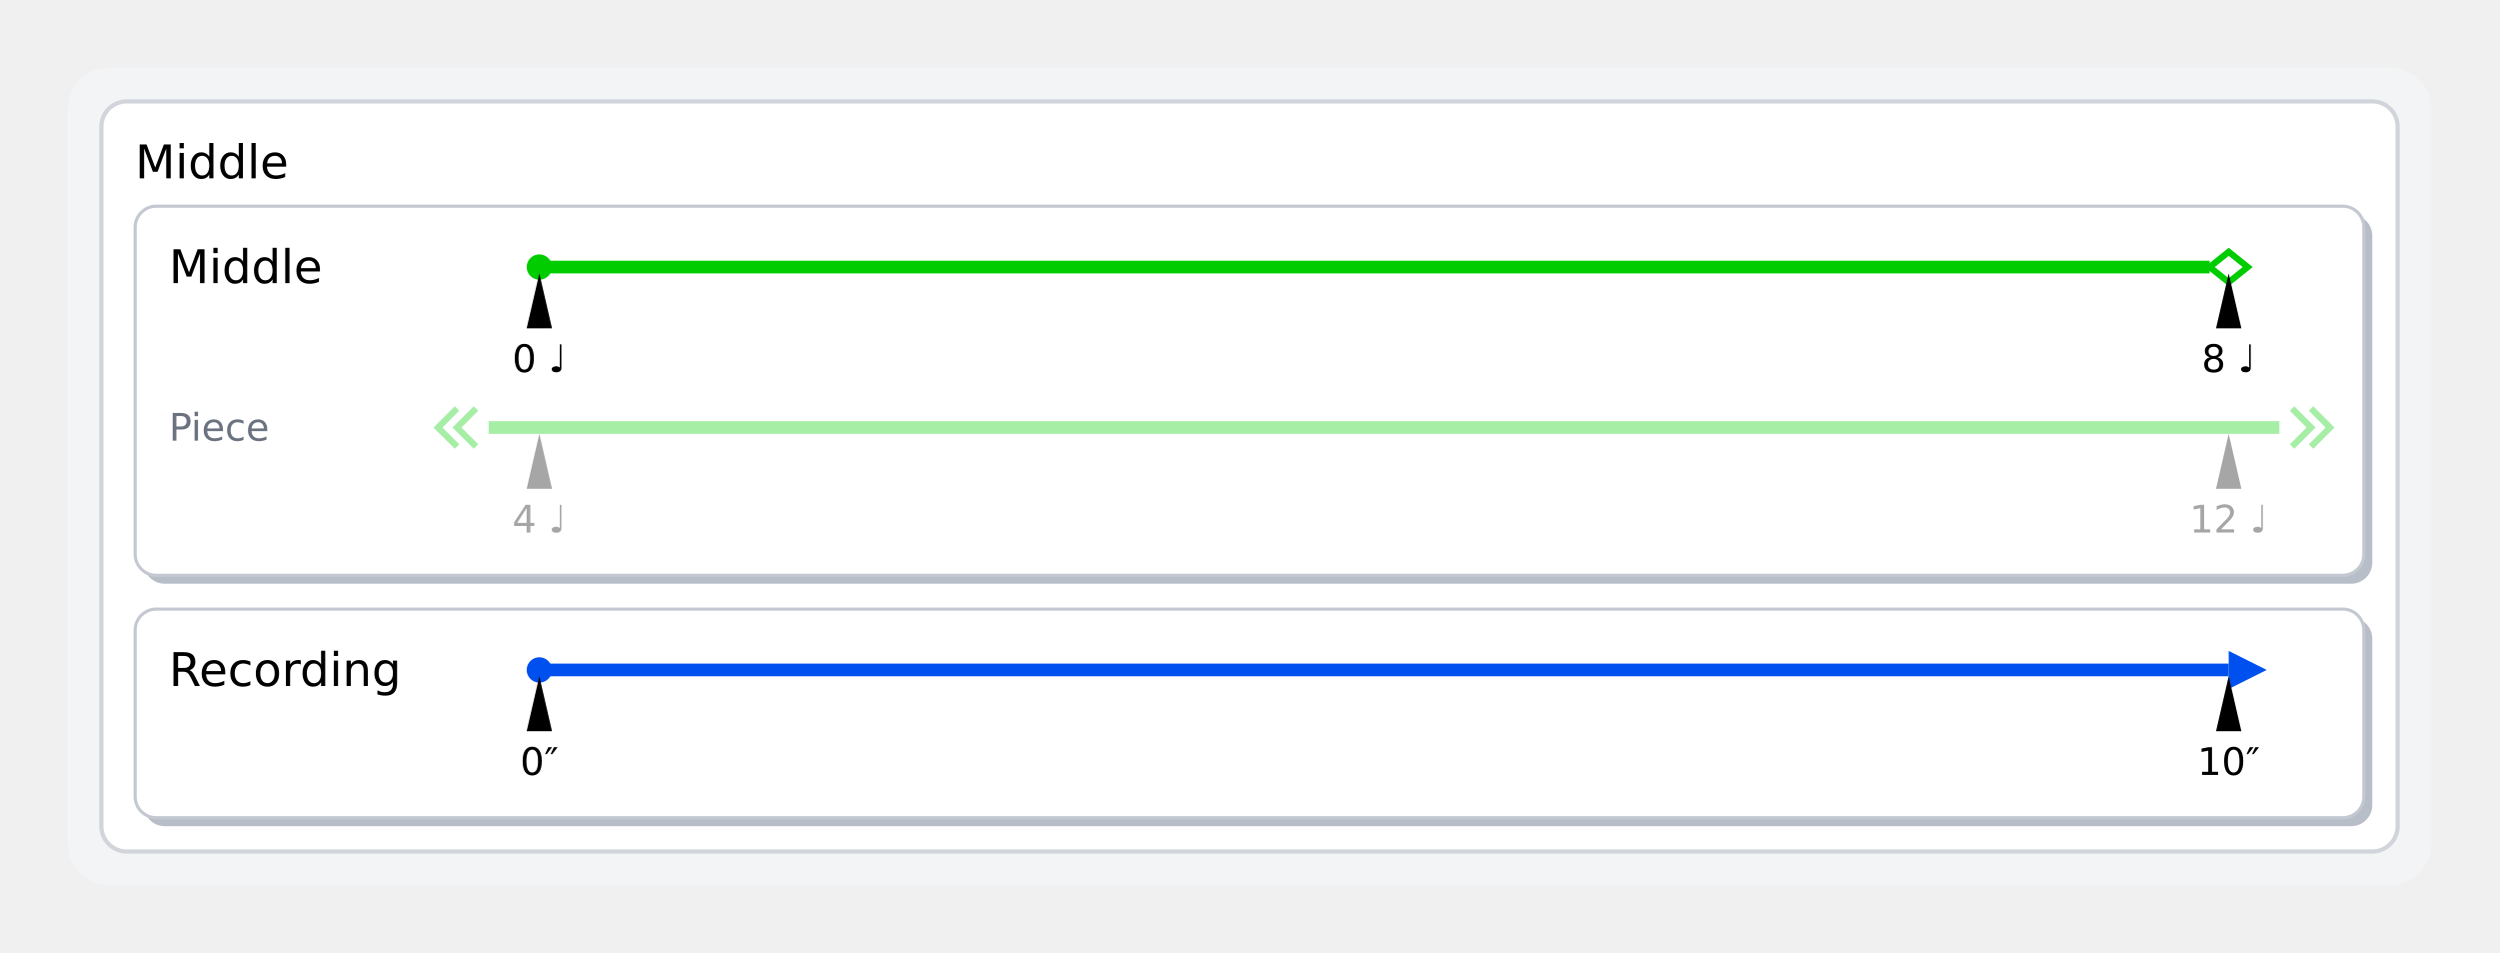
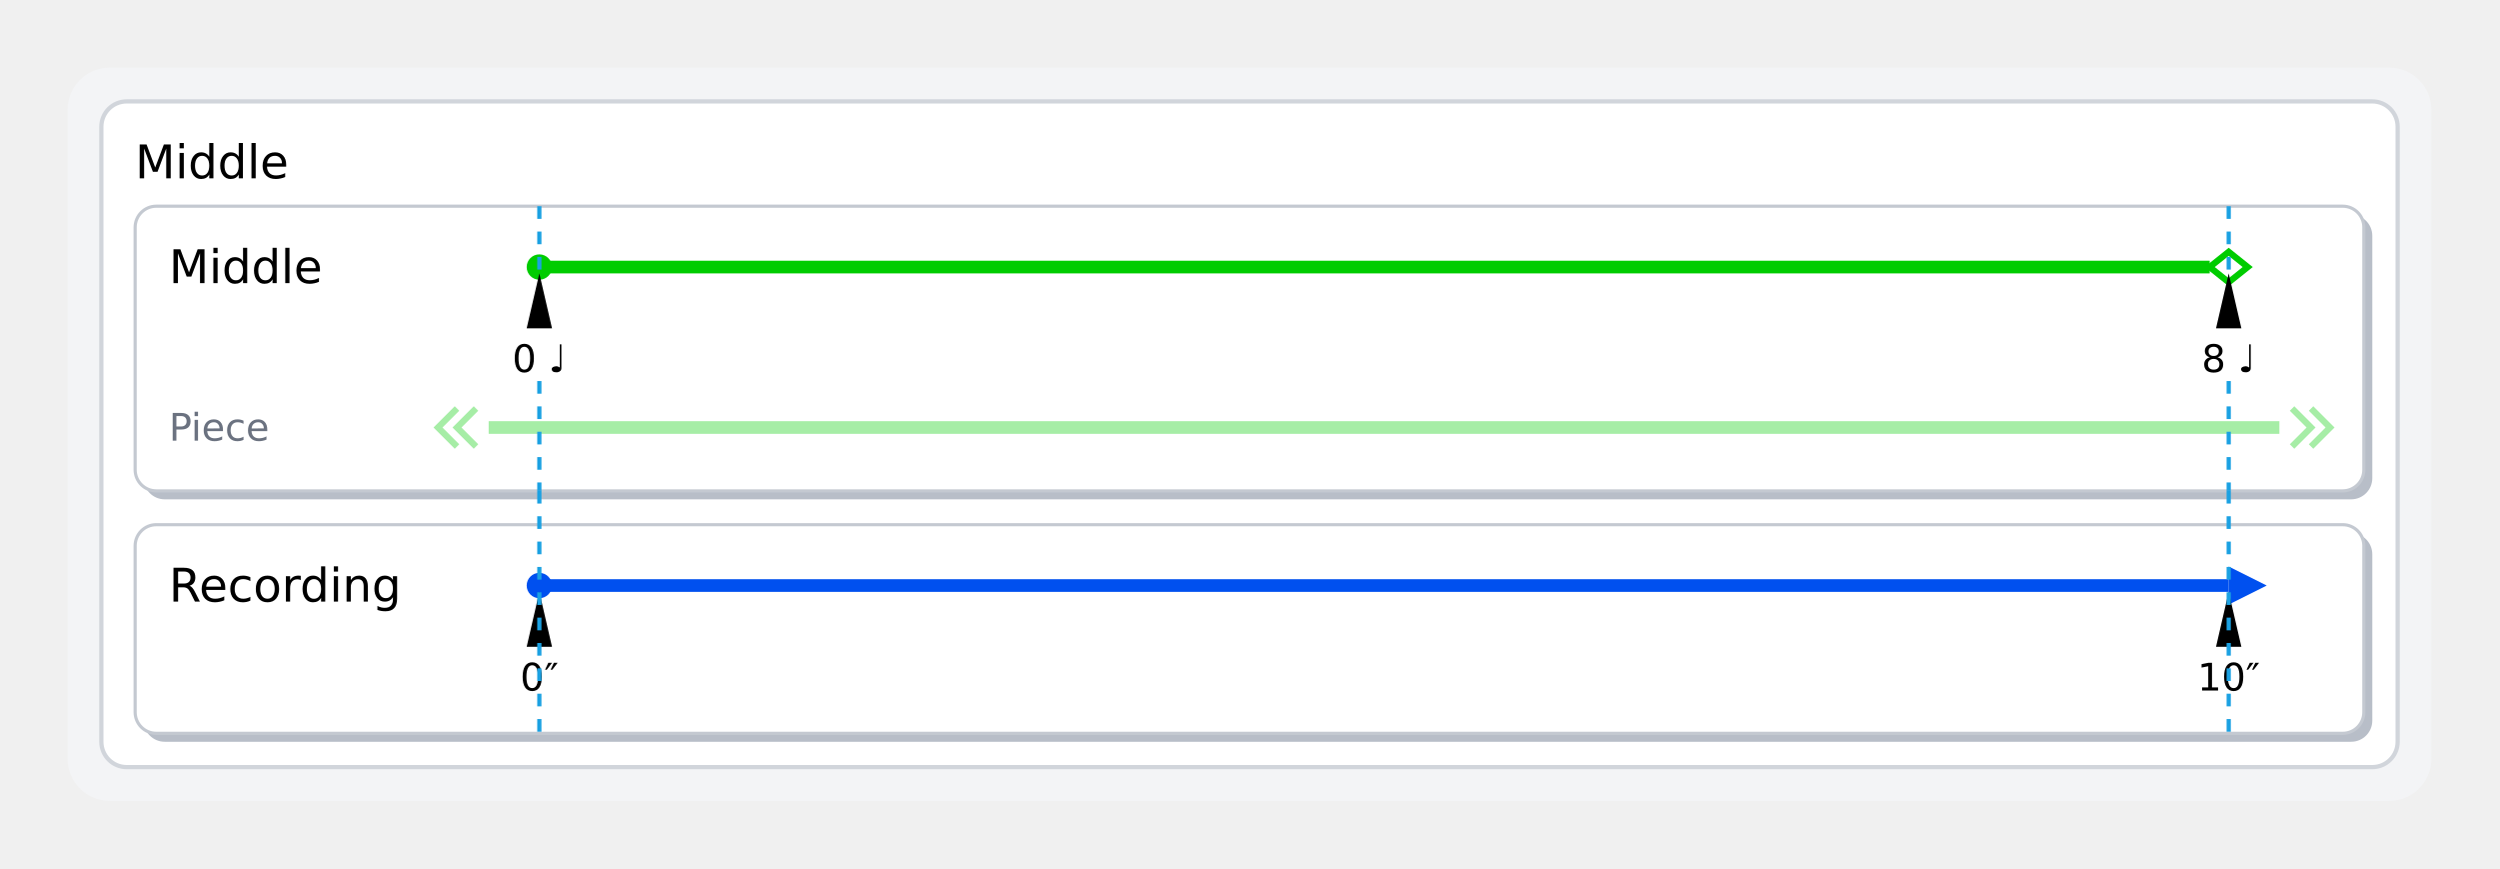
- <svg xmlns="http://www.w3.org/2000/svg" width="591.704" height="225.539" viewBox="0 0 591.704 225.539" font-family="DejaVu Sans, Noto Music" text-rendering="geometricPrecision" style="font-kerning:none;font-variant-ligatures:none">
+ <svg xmlns="http://www.w3.org/2000/svg" width="591.704" height="205.562" viewBox="0 0 591.704 205.562" font-family="DejaVu Sans, Noto Music" text-rendering="geometricPrecision" style="font-kerning:none;font-variant-ligatures:none">
  <g transform="translate(16 16)">
-     <rect x="0" y="0" width="559.704" height="193.539" rx="10" fill="#F3F4F6" />
-     <rect data-id="group_1" x="8" y="8" width="543.704" height="177.539" rx="6" fill="#FFFFFF" stroke="#D1D5DB" stroke-width="1" />
+     <rect x="0" y="0" width="559.704" height="173.562" rx="10" fill="#F3F4F6" />
+     <rect data-id="group_1" x="8" y="8" width="543.704" height="157.562" rx="6" fill="#FFFFFF" stroke="#D1D5DB" stroke-width="1" />
    <text data-id="group_1" data-part="name" x="16" y="26.21" text-anchor="start" font-size="11" fill="#000000">Middle</text>
-     <rect data-id="middle" data-part="card" x="18" y="34.805" width="527.704" height="87.356" rx="5" fill="#B8BEC8" />
-     <rect data-id="middle" data-part="card" x="16" y="32.805" width="527.704" height="87.356" rx="5" fill="#FFFFFF" stroke="#C4C9D1" stroke-width="0.75" />
+     <rect data-id="middle" data-part="card" x="18" y="34.805" width="527.704" height="67.379" rx="5" fill="#B8BEC8" />
+     <rect data-id="middle" data-part="card" x="16" y="32.805" width="527.704" height="67.379" rx="5" fill="#FFFFFF" stroke="#C4C9D1" stroke-width="0.75" />
    <line data-id="piece" x1="99.704" y1="85.184" x2="523.704" y2="85.184" stroke="#00CC00" stroke-width="3" opacity="0.35" />
    <polyline data-id="piece" points="96.704,80.684 92.204,85.184 96.704,89.684" fill="none" stroke="#00CC00" stroke-width="1.5" opacity="0.35" />
    <polyline data-id="piece" points="92.204,80.684 87.704,85.184 92.204,89.684" fill="none" stroke="#00CC00" stroke-width="1.5" opacity="0.35" />
    <polyline data-id="piece" points="526.704,80.684 531.204,85.184 526.704,89.684" fill="none" stroke="#00CC00" stroke-width="1.5" opacity="0.35" />
    <polyline data-id="piece" points="531.204,80.684 535.704,85.184 531.204,89.684" fill="none" stroke="#00CC00" stroke-width="1.5" opacity="0.35" />
    <line data-id="middle" x1="111.704" y1="47.207" x2="507.204" y2="47.207" stroke="#00CC00" stroke-width="3" />
    <circle data-id="middle" cx="111.704" cy="47.207" r="3" fill="#00CC00" />
    <polygon data-id="middle" points="507.204,47.207 511.704,43.607 516.204,47.207 511.704,50.807" fill="none" stroke="#00CC00" stroke-width="1.5" />
-     <polygon data-id="middle" data-part="start" points="111.704,86.684 108.704,99.684 114.704,99.684" fill="#000000" opacity="0.35" />
-     <polygon data-id="middle" data-part="end" points="511.704,86.684 508.704,99.684 514.704,99.684" fill="#000000" opacity="0.35" />
    <polygon data-id="timestamp_1" points="111.704,48.707 108.704,61.707 114.704,61.707" fill="#000000" />
    <polygon data-id="timestamp_2" points="511.704,48.707 508.704,61.707 514.704,61.707" fill="#000000" />
    <text data-id="piece" data-part="name" x="24" y="88.299" text-anchor="start" font-size="9" fill="#6B7280">Piece</text>
    <text data-id="middle" data-part="name" x="24" y="51.015" text-anchor="start" font-size="11" fill="#000000">Middle</text>
-     <text data-id="middle" data-part="start label" x="111.704" y="110.038" text-anchor="middle" font-size="9" fill="#000000" opacity="0.35">4 ♩</text>
-     <text data-id="middle" data-part="end label" x="511.704" y="110.038" text-anchor="middle" font-size="9" fill="#000000" opacity="0.35">12 ♩</text>
    <text data-id="timestamp_1" data-part="coordinate" x="111.704" y="72.061" text-anchor="middle" font-size="9" fill="#000000">0 ♩</text>
    <text data-id="timestamp_2" data-part="coordinate" x="511.704" y="72.061" text-anchor="middle" font-size="9" fill="#000000">8 ♩</text>
-     <rect data-id="recording" data-part="card" x="18" y="130.16" width="527.704" height="49.379" rx="5" fill="#B8BEC8" />
-     <rect data-id="recording" data-part="card" x="16" y="128.16" width="527.704" height="49.379" rx="5" fill="#FFFFFF" stroke="#C4C9D1" stroke-width="0.75" />
-     <line data-id="recording" x1="111.704" y1="142.562" x2="511.704" y2="142.562" stroke="#0050EF" stroke-width="3" />
-     <circle data-id="recording" cx="111.704" cy="142.562" r="3" fill="#0050EF" />
-     <polygon data-id="recording" points="520.704,142.562 511.704,138.062 511.704,147.062" fill="#0050EF" />
-     <polygon data-id="timestamp_3" points="111.704,144.062 108.704,157.062 114.704,157.062" fill="#000000" />
-     <polygon data-id="timestamp_4" points="511.704,144.062 508.704,157.062 514.704,157.062" fill="#000000" />
-     <text data-id="recording" data-part="name" x="24" y="146.371" text-anchor="start" font-size="11" fill="#000000">Recording</text>
-     <text data-id="timestamp_3" data-part="coordinate" x="111.704" y="167.417" text-anchor="middle" font-size="9" fill="#000000">0″</text>
-     <text data-id="timestamp_4" data-part="coordinate" x="511.704" y="167.417" text-anchor="middle" font-size="9" fill="#000000">10″</text>
+     <line data-id="timestamp_1" data-part="line" x1="111.704" y1="32.805" x2="111.704" y2="48.707" stroke="#1BA1E2" stroke-width="1" stroke-dasharray="3 3" />
+     <line data-id="timestamp_1" data-part="line" x1="111.704" y1="74.184" x2="111.704" y2="100.184" stroke="#1BA1E2" stroke-width="1" stroke-dasharray="3 3" />
+     <line data-id="timestamp_2" data-part="line" x1="511.704" y1="32.805" x2="511.704" y2="48.707" stroke="#1BA1E2" stroke-width="1" stroke-dasharray="3 3" />
+     <line data-id="timestamp_2" data-part="line" x1="511.704" y1="74.184" x2="511.704" y2="100.184" stroke="#1BA1E2" stroke-width="1" stroke-dasharray="3 3" />
+     <rect data-id="recording" data-part="card" x="18" y="110.184" width="527.704" height="49.379" rx="5" fill="#B8BEC8" />
+     <rect data-id="recording" data-part="card" x="16" y="108.184" width="527.704" height="49.379" rx="5" fill="#FFFFFF" stroke="#C4C9D1" stroke-width="0.75" />
+     <line data-id="recording" x1="111.704" y1="122.586" x2="511.704" y2="122.586" stroke="#0050EF" stroke-width="3" />
+     <circle data-id="recording" cx="111.704" cy="122.586" r="3" fill="#0050EF" />
+     <polygon data-id="recording" points="520.704,122.586 511.704,118.086 511.704,127.086" fill="#0050EF" />
+     <polygon data-id="timestamp_3" points="111.704,124.086 108.704,137.086 114.704,137.086" fill="#000000" />
+     <polygon data-id="timestamp_4" points="511.704,124.086 508.704,137.086 514.704,137.086" fill="#000000" />
+     <text data-id="recording" data-part="name" x="24" y="126.394" text-anchor="start" font-size="11" fill="#000000">Recording</text>
+     <text data-id="timestamp_3" data-part="coordinate" x="111.704" y="147.44" text-anchor="middle" font-size="9" fill="#000000">0″</text>
+     <text data-id="timestamp_4" data-part="coordinate" x="511.704" y="147.44" text-anchor="middle" font-size="9" fill="#000000">10″</text>
+     <line data-id="timestamp_1" data-part="line" x1="111.704" y1="100.184" x2="111.704" y2="157.562" stroke="#1BA1E2" stroke-width="1" stroke-dasharray="3 3" />
+     <line data-id="timestamp_2" data-part="line" x1="511.704" y1="100.184" x2="511.704" y2="157.562" stroke="#1BA1E2" stroke-width="1" stroke-dasharray="3 3" />
  </g>
</svg>
